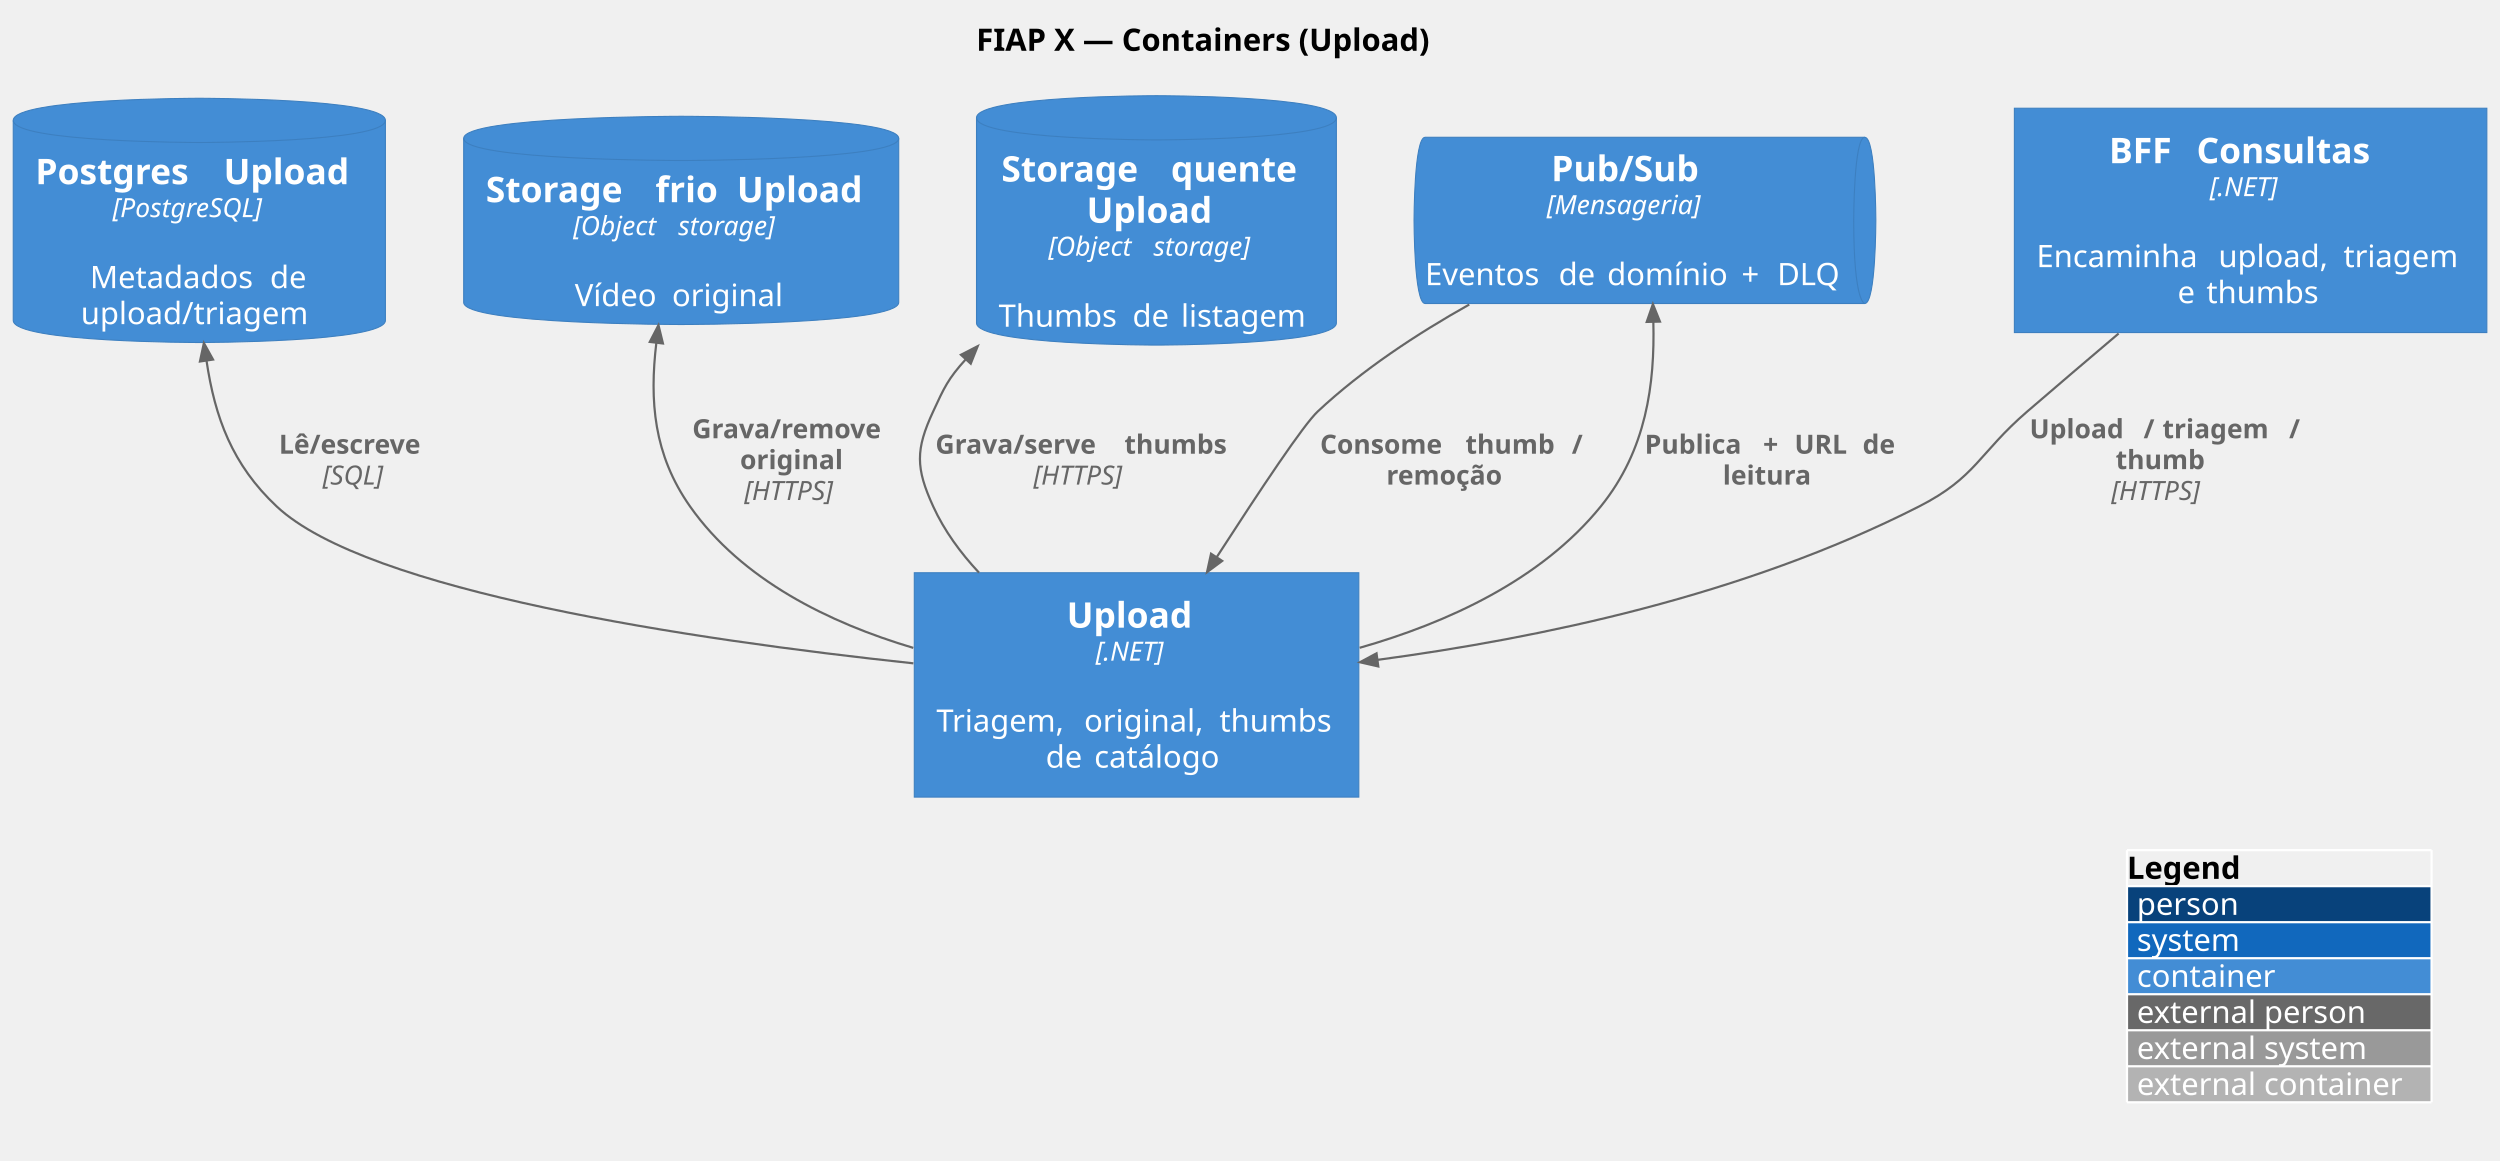
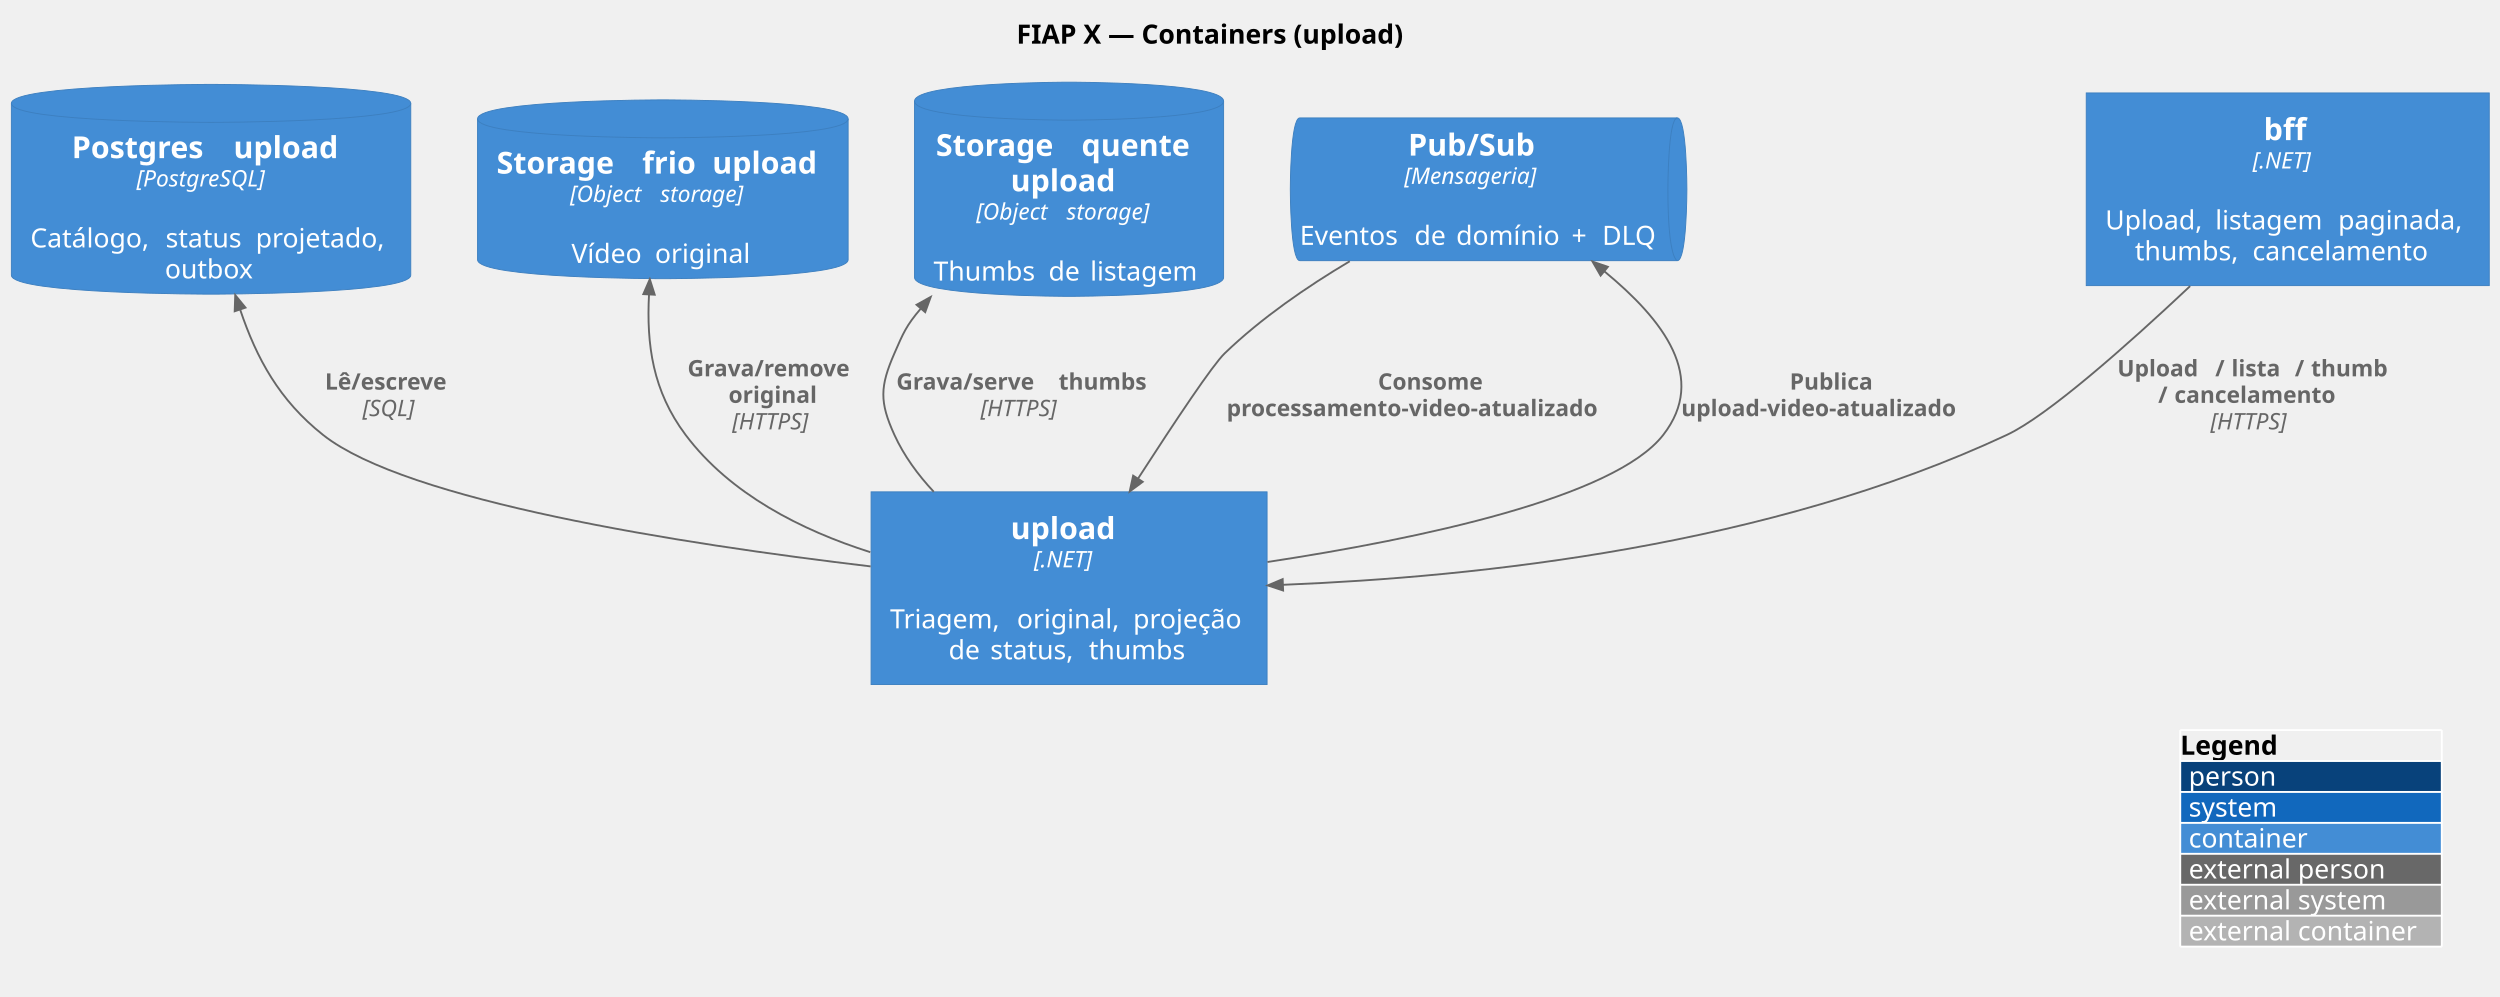
- <svg xmlns="http://www.w3.org/2000/svg" contentStyleType="text/css" height="525px" preserveAspectRatio="none" style="width:1131px;height:525px;background:#FFFFFF;" version="1.1" viewBox="0 0 1131 525" width="1131px" zoomAndPan="magnify">
+ <svg xmlns="http://www.w3.org/2000/svg" contentStyleType="text/css" height="525px" preserveAspectRatio="none" style="width:1317px;height:525px;background:#FFFFFF;" version="1.1" viewBox="0 0 1317 525" width="1317px" zoomAndPan="magnify">
  <defs />
  <g>
-     <text fill="#000000" font-family="sans-serif" font-size="14" font-weight="bold" lengthAdjust="spacing" textLength="233.727" x="441.656" y="22.995">FIAP X — Containers (Upload)</text>
+     <text fill="#000000" font-family="sans-serif" font-size="14" font-weight="bold" lengthAdjust="spacing" textLength="232.326" x="535.504" y="22.995">FIAP X — Containers (upload)</text>
    <g id="elem_bff">
-       <rect fill="#438DD5" height="101.484" style="stroke:#3C7FC0;stroke-width:0.5;" width="213.731" x="911.31" y="48.967" />
-       <text fill="#FFFFFF" font-family="sans-serif" font-size="16" font-weight="bold" lengthAdjust="spacing" textLength="34.055" x="954.117" y="73.818">BFF</text>
-       <text fill="#FFFFFF" font-family="sans-serif" font-size="16" font-weight="bold" lengthAdjust="spacing" textLength="5.57" x="988.171" y="73.818"> </text>
-       <text fill="#FFFFFF" font-family="sans-serif" font-size="16" font-weight="bold" lengthAdjust="spacing" textLength="88.492" x="993.742" y="73.818">Consultas</text>
-       <text fill="#FFFFFF" font-family="sans-serif" font-size="12" font-style="italic" lengthAdjust="spacing" textLength="37.066" x="999.642" y="88.731">[.NET]</text>
-       <text fill="#FFFFFF" font-family="sans-serif" font-size="14" lengthAdjust="spacing" textLength="4.45" x="1015.95" y="104.556"> </text>
-       <text fill="#FFFFFF" font-family="sans-serif" font-size="14" lengthAdjust="spacing" textLength="77.848" x="921.31" y="120.853">Encaminha</text>
-       <text fill="#FFFFFF" font-family="sans-serif" font-size="14" lengthAdjust="spacing" textLength="4.45" x="999.158" y="120.853"> </text>
-       <text fill="#FFFFFF" font-family="sans-serif" font-size="14" lengthAdjust="spacing" textLength="52.131" x="1003.608" y="120.853">upload,</text>
-       <text fill="#FFFFFF" font-family="sans-serif" font-size="14" lengthAdjust="spacing" textLength="4.45" x="1055.739" y="120.853"> </text>
-       <text fill="#FFFFFF" font-family="sans-serif" font-size="14" lengthAdjust="spacing" textLength="54.852" x="1060.189" y="120.853">triagem</text>
-       <text fill="#FFFFFF" font-family="sans-serif" font-size="14" lengthAdjust="spacing" textLength="8.613" x="985.117" y="137.149">e</text>
-       <text fill="#FFFFFF" font-family="sans-serif" font-size="14" lengthAdjust="spacing" textLength="4.45" x="993.73" y="137.149"> </text>
-       <text fill="#FFFFFF" font-family="sans-serif" font-size="14" lengthAdjust="spacing" textLength="53.054" x="998.18" y="137.149">thumbs</text>
+       <rect fill="#438DD5" height="101.484" style="stroke:#3C7FC0;stroke-width:0.5;" width="212.295" x="1099.04" y="48.967" />
+       <text fill="#FFFFFF" font-family="sans-serif" font-size="16" font-weight="bold" lengthAdjust="spacing" textLength="25.375" x="1192.5" y="73.818">bff</text>
+       <text fill="#FFFFFF" font-family="sans-serif" font-size="12" font-style="italic" lengthAdjust="spacing" textLength="37.066" x="1186.654" y="88.731">[.NET]</text>
+       <text fill="#FFFFFF" font-family="sans-serif" font-size="14" lengthAdjust="spacing" textLength="4.45" x="1202.962" y="104.556"> </text>
+       <text fill="#FFFFFF" font-family="sans-serif" font-size="14" lengthAdjust="spacing" textLength="53.505" x="1109.04" y="120.853">Upload,</text>
+       <text fill="#FFFFFF" font-family="sans-serif" font-size="14" lengthAdjust="spacing" textLength="4.45" x="1162.545" y="120.853"> </text>
+       <text fill="#FFFFFF" font-family="sans-serif" font-size="14" lengthAdjust="spacing" textLength="60.279" x="1166.995" y="120.853">listagem</text>
+       <text fill="#FFFFFF" font-family="sans-serif" font-size="14" lengthAdjust="spacing" textLength="4.45" x="1227.274" y="120.853"> </text>
+       <text fill="#FFFFFF" font-family="sans-serif" font-size="14" lengthAdjust="spacing" textLength="69.61" x="1231.725" y="120.853">paginada,</text>
+       <text fill="#FFFFFF" font-family="sans-serif" font-size="14" lengthAdjust="spacing" textLength="57.504" x="1124.657" y="137.149">thumbs,</text>
+       <text fill="#FFFFFF" font-family="sans-serif" font-size="14" lengthAdjust="spacing" textLength="4.45" x="1182.161" y="137.149"> </text>
+       <text fill="#FFFFFF" font-family="sans-serif" font-size="14" lengthAdjust="spacing" textLength="99.107" x="1186.611" y="137.149">cancelamento</text>
    </g>
    <g id="elem_upload">
-       <rect fill="#438DD5" height="101.484" style="stroke:#3C7FC0;stroke-width:0.5;" width="201.098" x="413.63" y="259.117" />
-       <text fill="#FFFFFF" font-family="sans-serif" font-size="16" font-weight="bold" lengthAdjust="spacing" textLength="63.172" x="482.593" y="283.968">Upload</text>
-       <text fill="#FFFFFF" font-family="sans-serif" font-size="12" font-style="italic" lengthAdjust="spacing" textLength="37.066" x="495.646" y="298.88">[.NET]</text>
-       <text fill="#FFFFFF" font-family="sans-serif" font-size="14" lengthAdjust="spacing" textLength="4.45" x="511.954" y="314.706"> </text>
-       <text fill="#FFFFFF" font-family="sans-serif" font-size="14" lengthAdjust="spacing" textLength="62.364" x="423.63" y="331.003">Triagem,</text>
-       <text fill="#FFFFFF" font-family="sans-serif" font-size="14" lengthAdjust="spacing" textLength="4.45" x="485.994" y="331.003"> </text>
-       <text fill="#FFFFFF" font-family="sans-serif" font-size="14" lengthAdjust="spacing" textLength="56.779" x="490.445" y="331.003">original,</text>
-       <text fill="#FFFFFF" font-family="sans-serif" font-size="14" lengthAdjust="spacing" textLength="4.45" x="547.224" y="331.003"> </text>
-       <text fill="#FFFFFF" font-family="sans-serif" font-size="14" lengthAdjust="spacing" textLength="53.054" x="551.674" y="331.003">thumbs</text>
-       <text fill="#FFFFFF" font-family="sans-serif" font-size="14" lengthAdjust="spacing" textLength="17.5" x="473.078" y="347.3">de</text>
-       <text fill="#FFFFFF" font-family="sans-serif" font-size="14" lengthAdjust="spacing" textLength="4.45" x="490.578" y="347.3"> </text>
-       <text fill="#FFFFFF" font-family="sans-serif" font-size="14" lengthAdjust="spacing" textLength="60.252" x="495.028" y="347.3">catálogo</text>
+       <rect fill="#438DD5" height="101.484" style="stroke:#3C7FC0;stroke-width:0.5;" width="208.597" x="458.89" y="259.117" />
+       <text fill="#FFFFFF" font-family="sans-serif" font-size="16" font-weight="bold" lengthAdjust="spacing" textLength="61.57" x="532.403" y="283.968">upload</text>
+       <text fill="#FFFFFF" font-family="sans-serif" font-size="12" font-style="italic" lengthAdjust="spacing" textLength="37.066" x="544.655" y="298.88">[.NET]</text>
+       <text fill="#FFFFFF" font-family="sans-serif" font-size="14" lengthAdjust="spacing" textLength="4.45" x="560.963" y="314.706"> </text>
+       <text fill="#FFFFFF" font-family="sans-serif" font-size="14" lengthAdjust="spacing" textLength="62.364" x="468.89" y="331.003">Triagem,</text>
+       <text fill="#FFFFFF" font-family="sans-serif" font-size="14" lengthAdjust="spacing" textLength="4.45" x="531.254" y="331.003"> </text>
+       <text fill="#FFFFFF" font-family="sans-serif" font-size="14" lengthAdjust="spacing" textLength="56.779" x="535.705" y="331.003">original,</text>
+       <text fill="#FFFFFF" font-family="sans-serif" font-size="14" lengthAdjust="spacing" textLength="4.45" x="592.484" y="331.003"> </text>
+       <text fill="#FFFFFF" font-family="sans-serif" font-size="14" lengthAdjust="spacing" textLength="60.553" x="596.934" y="331.003">projeção</text>
+       <text fill="#FFFFFF" font-family="sans-serif" font-size="14" lengthAdjust="spacing" textLength="17.5" x="499.727" y="347.3">de</text>
+       <text fill="#FFFFFF" font-family="sans-serif" font-size="14" lengthAdjust="spacing" textLength="4.45" x="517.227" y="347.3"> </text>
+       <text fill="#FFFFFF" font-family="sans-serif" font-size="14" lengthAdjust="spacing" textLength="47.469" x="521.677" y="347.3">status,</text>
+       <text fill="#FFFFFF" font-family="sans-serif" font-size="14" lengthAdjust="spacing" textLength="4.45" x="569.146" y="347.3"> </text>
+       <text fill="#FFFFFF" font-family="sans-serif" font-size="14" lengthAdjust="spacing" textLength="53.054" x="573.596" y="347.3">thumbs</text>
    </g>
    <g id="elem_pgUpload">
-       <path d="M6,54.467 C6,44.467 90.176,44.467 90.176,44.467 C90.176,44.467 174.352,44.467 174.352,54.467 L174.352,144.951 C174.352,154.951 90.176,154.951 90.176,154.951 C90.176,154.951 6,154.951 6,144.951 L6,54.467 " fill="#438DD5" style="stroke:#3C7FC0;stroke-width:0.5;" />
-       <path d="M6,54.467 C6,64.467 90.176,64.467 90.176,64.467 C90.176,64.467 174.352,64.467 174.352,54.467 " fill="none" style="stroke:#3C7FC0;stroke-width:0.5;" />
-       <text fill="#FFFFFF" font-family="sans-serif" font-size="16" font-weight="bold" lengthAdjust="spacing" textLength="79.609" x="16" y="83.318">Postgres</text>
-       <text fill="#FFFFFF" font-family="sans-serif" font-size="16" font-weight="bold" lengthAdjust="spacing" textLength="5.57" x="95.609" y="83.318"> </text>
-       <text fill="#FFFFFF" font-family="sans-serif" font-size="16" font-weight="bold" lengthAdjust="spacing" textLength="63.172" x="101.18" y="83.318">Upload</text>
-       <text fill="#FFFFFF" font-family="sans-serif" font-size="12" font-style="italic" lengthAdjust="spacing" textLength="78.58" x="50.886" y="98.231">[PostgreSQL]</text>
-       <text fill="#FFFFFF" font-family="sans-serif" font-size="14" lengthAdjust="spacing" textLength="4.45" x="87.951" y="114.056"> </text>
-       <text fill="#FFFFFF" font-family="sans-serif" font-size="14" lengthAdjust="spacing" textLength="76.973" x="40.714" y="130.353">Metadados</text>
-       <text fill="#FFFFFF" font-family="sans-serif" font-size="14" lengthAdjust="spacing" textLength="4.45" x="117.687" y="130.353"> </text>
-       <text fill="#FFFFFF" font-family="sans-serif" font-size="14" lengthAdjust="spacing" textLength="17.5" x="122.137" y="130.353">de</text>
-       <text fill="#FFFFFF" font-family="sans-serif" font-size="14" lengthAdjust="spacing" textLength="107.249" x="36.551" y="146.649">upload/triagem</text>
+       <path d="M6,54.467 C6,44.467 111.19,44.467 111.19,44.467 C111.19,44.467 216.381,44.467 216.381,54.467 L216.381,144.951 C216.381,154.951 111.19,154.951 111.19,154.951 C111.19,154.951 6,154.951 6,144.951 L6,54.467 " fill="#438DD5" style="stroke:#3C7FC0;stroke-width:0.5;" />
+       <path d="M6,54.467 C6,64.467 111.19,64.467 111.19,64.467 C111.19,64.467 216.381,64.467 216.381,54.467 " fill="none" style="stroke:#3C7FC0;stroke-width:0.5;" />
+       <text fill="#FFFFFF" font-family="sans-serif" font-size="16" font-weight="bold" lengthAdjust="spacing" textLength="79.609" x="37.815" y="83.318">Postgres</text>
+       <text fill="#FFFFFF" font-family="sans-serif" font-size="16" font-weight="bold" lengthAdjust="spacing" textLength="5.57" x="117.425" y="83.318"> </text>
+       <text fill="#FFFFFF" font-family="sans-serif" font-size="16" font-weight="bold" lengthAdjust="spacing" textLength="61.57" x="122.995" y="83.318">upload</text>
+       <text fill="#FFFFFF" font-family="sans-serif" font-size="12" font-style="italic" lengthAdjust="spacing" textLength="78.58" x="71.9" y="98.231">[PostgreSQL]</text>
+       <text fill="#FFFFFF" font-family="sans-serif" font-size="14" lengthAdjust="spacing" textLength="4.45" x="108.965" y="114.056"> </text>
+       <text fill="#FFFFFF" font-family="sans-serif" font-size="14" lengthAdjust="spacing" textLength="66.78" x="16" y="130.353">Catálogo,</text>
+       <text fill="#FFFFFF" font-family="sans-serif" font-size="14" lengthAdjust="spacing" textLength="4.45" x="82.78" y="130.353"> </text>
+       <text fill="#FFFFFF" font-family="sans-serif" font-size="14" lengthAdjust="spacing" textLength="43.019" x="87.231" y="130.353">status</text>
+       <text fill="#FFFFFF" font-family="sans-serif" font-size="14" lengthAdjust="spacing" textLength="4.45" x="130.249" y="130.353"> </text>
+       <text fill="#FFFFFF" font-family="sans-serif" font-size="14" lengthAdjust="spacing" textLength="71.682" x="134.699" y="130.353">projetado,</text>
+       <text fill="#FFFFFF" font-family="sans-serif" font-size="14" lengthAdjust="spacing" textLength="48.665" x="86.858" y="146.649">outbox</text>
    </g>
    <g id="elem_frioUp">
-       <path d="M209.78,62.617 C209.78,52.617 308.178,52.617 308.178,52.617 C308.178,52.617 406.577,52.617 406.577,62.617 L406.577,136.804 C406.577,146.804 308.178,146.804 308.178,146.804 C308.178,146.804 209.78,146.804 209.78,136.804 L209.78,62.617 " fill="#438DD5" style="stroke:#3C7FC0;stroke-width:0.5;" />
-       <path d="M209.78,62.617 C209.78,72.617 308.178,72.617 308.178,72.617 C308.178,72.617 406.577,72.617 406.577,62.617 " fill="none" style="stroke:#3C7FC0;stroke-width:0.5;" />
-       <text fill="#FFFFFF" font-family="sans-serif" font-size="16" font-weight="bold" lengthAdjust="spacing" textLength="71.156" x="219.78" y="91.468">Storage</text>
-       <text fill="#FFFFFF" font-family="sans-serif" font-size="16" font-weight="bold" lengthAdjust="spacing" textLength="5.57" x="290.936" y="91.468"> </text>
-       <text fill="#FFFFFF" font-family="sans-serif" font-size="16" font-weight="bold" lengthAdjust="spacing" textLength="31.328" x="296.507" y="91.468">frio</text>
-       <text fill="#FFFFFF" font-family="sans-serif" font-size="16" font-weight="bold" lengthAdjust="spacing" textLength="5.57" x="327.835" y="91.468"> </text>
-       <text fill="#FFFFFF" font-family="sans-serif" font-size="16" font-weight="bold" lengthAdjust="spacing" textLength="63.172" x="333.405" y="91.468">Upload</text>
-       <text fill="#FFFFFF" font-family="sans-serif" font-size="12" font-style="italic" lengthAdjust="spacing" textLength="43.764" x="259.256" y="106.38">[Object</text>
-       <text fill="#FFFFFF" font-family="sans-serif" font-size="12" font-style="italic" lengthAdjust="spacing" textLength="3.814" x="303.019" y="106.38"> </text>
-       <text fill="#FFFFFF" font-family="sans-serif" font-size="12" font-style="italic" lengthAdjust="spacing" textLength="50.268" x="306.834" y="106.38">storage]</text>
-       <text fill="#FFFFFF" font-family="sans-serif" font-size="14" lengthAdjust="spacing" textLength="4.45" x="305.953" y="122.206"> </text>
-       <text fill="#FFFFFF" font-family="sans-serif" font-size="14" lengthAdjust="spacing" textLength="39.532" x="260.023" y="138.503">Vídeo</text>
-       <text fill="#FFFFFF" font-family="sans-serif" font-size="14" lengthAdjust="spacing" textLength="4.45" x="299.555" y="138.503"> </text>
-       <text fill="#FFFFFF" font-family="sans-serif" font-size="14" lengthAdjust="spacing" textLength="52.329" x="304.005" y="138.503">original</text>
+       <path d="M251.59,62.617 C251.59,52.617 349.188,52.617 349.188,52.617 C349.188,52.617 446.785,52.617 446.785,62.617 L446.785,136.804 C446.785,146.804 349.188,146.804 349.188,146.804 C349.188,146.804 251.59,146.804 251.59,136.804 L251.59,62.617 " fill="#438DD5" style="stroke:#3C7FC0;stroke-width:0.5;" />
+       <path d="M251.59,62.617 C251.59,72.617 349.188,72.617 349.188,72.617 C349.188,72.617 446.785,72.617 446.785,62.617 " fill="none" style="stroke:#3C7FC0;stroke-width:0.5;" />
+       <text fill="#FFFFFF" font-family="sans-serif" font-size="16" font-weight="bold" lengthAdjust="spacing" textLength="71.156" x="261.59" y="91.468">Storage</text>
+       <text fill="#FFFFFF" font-family="sans-serif" font-size="16" font-weight="bold" lengthAdjust="spacing" textLength="5.57" x="332.746" y="91.468"> </text>
+       <text fill="#FFFFFF" font-family="sans-serif" font-size="16" font-weight="bold" lengthAdjust="spacing" textLength="31.328" x="338.317" y="91.468">frio</text>
+       <text fill="#FFFFFF" font-family="sans-serif" font-size="16" font-weight="bold" lengthAdjust="spacing" textLength="5.57" x="369.645" y="91.468"> </text>
+       <text fill="#FFFFFF" font-family="sans-serif" font-size="16" font-weight="bold" lengthAdjust="spacing" textLength="61.57" x="375.215" y="91.468">upload</text>
+       <text fill="#FFFFFF" font-family="sans-serif" font-size="12" font-style="italic" lengthAdjust="spacing" textLength="43.764" x="300.265" y="106.38">[Object</text>
+       <text fill="#FFFFFF" font-family="sans-serif" font-size="12" font-style="italic" lengthAdjust="spacing" textLength="3.814" x="344.029" y="106.38"> </text>
+       <text fill="#FFFFFF" font-family="sans-serif" font-size="12" font-style="italic" lengthAdjust="spacing" textLength="50.268" x="347.843" y="106.38">storage]</text>
+       <text fill="#FFFFFF" font-family="sans-serif" font-size="14" lengthAdjust="spacing" textLength="4.45" x="346.963" y="122.206"> </text>
+       <text fill="#FFFFFF" font-family="sans-serif" font-size="14" lengthAdjust="spacing" textLength="39.532" x="301.032" y="138.503">Vídeo</text>
+       <text fill="#FFFFFF" font-family="sans-serif" font-size="14" lengthAdjust="spacing" textLength="4.45" x="340.564" y="138.503"> </text>
+       <text fill="#FFFFFF" font-family="sans-serif" font-size="14" lengthAdjust="spacing" textLength="52.329" x="345.014" y="138.503">original</text>
    </g>
    <g id="elem_quente">
-       <path d="M441.78,53.297 C441.78,43.297 523.178,43.297 523.178,43.297 C523.178,43.297 604.576,43.297 604.576,53.297 L604.576,146.109 C604.576,156.109 523.178,156.109 523.178,156.109 C523.178,156.109 441.78,156.109 441.78,146.109 L441.78,53.297 " fill="#438DD5" style="stroke:#3C7FC0;stroke-width:0.5;" />
-       <path d="M441.78,53.297 C441.78,63.297 523.178,63.297 523.178,63.297 C523.178,63.297 604.576,63.297 604.576,53.297 " fill="none" style="stroke:#3C7FC0;stroke-width:0.5;" />
-       <text fill="#FFFFFF" font-family="sans-serif" font-size="16" font-weight="bold" lengthAdjust="spacing" textLength="71.156" x="453.022" y="82.148">Storage</text>
-       <text fill="#FFFFFF" font-family="sans-serif" font-size="16" font-weight="bold" lengthAdjust="spacing" textLength="5.57" x="524.178" y="82.148"> </text>
-       <text fill="#FFFFFF" font-family="sans-serif" font-size="16" font-weight="bold" lengthAdjust="spacing" textLength="63.586" x="529.748" y="82.148">quente</text>
-       <text fill="#FFFFFF" font-family="sans-serif" font-size="16" font-weight="bold" lengthAdjust="spacing" textLength="63.172" x="491.592" y="100.773">Upload</text>
-       <text fill="#FFFFFF" font-family="sans-serif" font-size="12" font-style="italic" lengthAdjust="spacing" textLength="43.764" x="474.255" y="115.686">[Object</text>
-       <text fill="#FFFFFF" font-family="sans-serif" font-size="12" font-style="italic" lengthAdjust="spacing" textLength="3.814" x="518.019" y="115.686"> </text>
-       <text fill="#FFFFFF" font-family="sans-serif" font-size="12" font-style="italic" lengthAdjust="spacing" textLength="50.268" x="521.833" y="115.686">storage]</text>
-       <text fill="#FFFFFF" font-family="sans-serif" font-size="14" lengthAdjust="spacing" textLength="4.45" x="520.953" y="131.511"> </text>
-       <text fill="#FFFFFF" font-family="sans-serif" font-size="14" lengthAdjust="spacing" textLength="56.116" x="451.78" y="147.808">Thumbs</text>
-       <text fill="#FFFFFF" font-family="sans-serif" font-size="14" lengthAdjust="spacing" textLength="4.45" x="507.896" y="147.808"> </text>
-       <text fill="#FFFFFF" font-family="sans-serif" font-size="14" lengthAdjust="spacing" textLength="17.5" x="512.346" y="147.808">de</text>
-       <text fill="#FFFFFF" font-family="sans-serif" font-size="14" lengthAdjust="spacing" textLength="4.45" x="529.846" y="147.808"> </text>
-       <text fill="#FFFFFF" font-family="sans-serif" font-size="14" lengthAdjust="spacing" textLength="60.279" x="534.297" y="147.808">listagem</text>
+       <path d="M481.79,53.297 C481.79,43.297 563.188,43.297 563.188,43.297 C563.188,43.297 644.586,43.297 644.586,53.297 L644.586,146.109 C644.586,156.109 563.188,156.109 563.188,156.109 C563.188,156.109 481.79,156.109 481.79,146.109 L481.79,53.297 " fill="#438DD5" style="stroke:#3C7FC0;stroke-width:0.5;" />
+       <path d="M481.79,53.297 C481.79,63.297 563.188,63.297 563.188,63.297 C563.188,63.297 644.586,63.297 644.586,53.297 " fill="none" style="stroke:#3C7FC0;stroke-width:0.5;" />
+       <text fill="#FFFFFF" font-family="sans-serif" font-size="16" font-weight="bold" lengthAdjust="spacing" textLength="71.156" x="493.032" y="82.148">Storage</text>
+       <text fill="#FFFFFF" font-family="sans-serif" font-size="16" font-weight="bold" lengthAdjust="spacing" textLength="5.57" x="564.188" y="82.148"> </text>
+       <text fill="#FFFFFF" font-family="sans-serif" font-size="16" font-weight="bold" lengthAdjust="spacing" textLength="63.586" x="569.758" y="82.148">quente</text>
+       <text fill="#FFFFFF" font-family="sans-serif" font-size="16" font-weight="bold" lengthAdjust="spacing" textLength="61.57" x="532.403" y="100.773">upload</text>
+       <text fill="#FFFFFF" font-family="sans-serif" font-size="12" font-style="italic" lengthAdjust="spacing" textLength="43.764" x="514.265" y="115.686">[Object</text>
+       <text fill="#FFFFFF" font-family="sans-serif" font-size="12" font-style="italic" lengthAdjust="spacing" textLength="3.814" x="558.029" y="115.686"> </text>
+       <text fill="#FFFFFF" font-family="sans-serif" font-size="12" font-style="italic" lengthAdjust="spacing" textLength="50.268" x="561.843" y="115.686">storage]</text>
+       <text fill="#FFFFFF" font-family="sans-serif" font-size="14" lengthAdjust="spacing" textLength="4.45" x="560.963" y="131.511"> </text>
+       <text fill="#FFFFFF" font-family="sans-serif" font-size="14" lengthAdjust="spacing" textLength="56.116" x="491.79" y="147.808">Thumbs</text>
+       <text fill="#FFFFFF" font-family="sans-serif" font-size="14" lengthAdjust="spacing" textLength="4.45" x="547.906" y="147.808"> </text>
+       <text fill="#FFFFFF" font-family="sans-serif" font-size="14" lengthAdjust="spacing" textLength="17.5" x="552.356" y="147.808">de</text>
+       <text fill="#FFFFFF" font-family="sans-serif" font-size="14" lengthAdjust="spacing" textLength="4.45" x="569.856" y="147.808"> </text>
+       <text fill="#FFFFFF" font-family="sans-serif" font-size="14" lengthAdjust="spacing" textLength="60.279" x="574.307" y="147.808">listagem</text>
    </g>
    <g id="elem_pubsub">
-       <path d="M644.72,62.117 L843.624,62.117 C848.624,62.117 848.624,99.711 848.624,99.711 C848.624,99.711 848.624,137.304 843.624,137.304 L644.72,137.304 C639.72,137.304 639.72,99.711 639.72,99.711 C639.72,99.711 639.72,62.117 644.72,62.117 " fill="#438DD5" style="stroke:#3C7FC0;stroke-width:0.5;" />
-       <path d="M843.624,62.117 C838.624,62.117 838.624,99.711 838.624,99.711 C838.624,137.304 843.624,137.304 843.624,137.304 " fill="none" style="stroke:#3C7FC0;stroke-width:0.5;" />
-       <text fill="#FFFFFF" font-family="sans-serif" font-size="16" font-weight="bold" lengthAdjust="spacing" textLength="74.781" x="701.782" y="81.968">Pub/Sub</text>
-       <text fill="#FFFFFF" font-family="sans-serif" font-size="12" font-style="italic" lengthAdjust="spacing" textLength="78.932" x="699.706" y="96.88">[Mensageria]</text>
-       <text fill="#FFFFFF" font-family="sans-serif" font-size="14" lengthAdjust="spacing" textLength="4.45" x="736.947" y="112.706"> </text>
-       <text fill="#FFFFFF" font-family="sans-serif" font-size="14" lengthAdjust="spacing" textLength="55.966" x="644.72" y="129.003">Eventos</text>
-       <text fill="#FFFFFF" font-family="sans-serif" font-size="14" lengthAdjust="spacing" textLength="4.45" x="700.686" y="129.003"> </text>
-       <text fill="#FFFFFF" font-family="sans-serif" font-size="14" lengthAdjust="spacing" textLength="17.5" x="705.136" y="129.003">de</text>
-       <text fill="#FFFFFF" font-family="sans-serif" font-size="14" lengthAdjust="spacing" textLength="4.45" x="722.636" y="129.003"> </text>
-       <text fill="#FFFFFF" font-family="sans-serif" font-size="14" lengthAdjust="spacing" textLength="56.308" x="727.086" y="129.003">domínio</text>
-       <text fill="#FFFFFF" font-family="sans-serif" font-size="14" lengthAdjust="spacing" textLength="4.45" x="783.394" y="129.003"> </text>
-       <text fill="#FFFFFF" font-family="sans-serif" font-size="14" lengthAdjust="spacing" textLength="11.73" x="787.844" y="129.003">+</text>
-       <text fill="#FFFFFF" font-family="sans-serif" font-size="14" lengthAdjust="spacing" textLength="4.45" x="799.574" y="129.003"> </text>
-       <text fill="#FFFFFF" font-family="sans-serif" font-size="14" lengthAdjust="spacing" textLength="29.6" x="804.025" y="129.003">DLQ</text>
+       <path d="M684.74,62.117 L883.644,62.117 C888.644,62.117 888.644,99.711 888.644,99.711 C888.644,99.711 888.644,137.304 883.644,137.304 L684.74,137.304 C679.74,137.304 679.74,99.711 679.74,99.711 C679.74,99.711 679.74,62.117 684.74,62.117 " fill="#438DD5" style="stroke:#3C7FC0;stroke-width:0.5;" />
+       <path d="M883.644,62.117 C878.644,62.117 878.644,99.711 878.644,99.711 C878.644,137.304 883.644,137.304 883.644,137.304 " fill="none" style="stroke:#3C7FC0;stroke-width:0.5;" />
+       <text fill="#FFFFFF" font-family="sans-serif" font-size="16" font-weight="bold" lengthAdjust="spacing" textLength="74.781" x="741.802" y="81.968">Pub/Sub</text>
+       <text fill="#FFFFFF" font-family="sans-serif" font-size="12" font-style="italic" lengthAdjust="spacing" textLength="78.932" x="739.726" y="96.88">[Mensageria]</text>
+       <text fill="#FFFFFF" font-family="sans-serif" font-size="14" lengthAdjust="spacing" textLength="4.45" x="776.967" y="112.706"> </text>
+       <text fill="#FFFFFF" font-family="sans-serif" font-size="14" lengthAdjust="spacing" textLength="55.966" x="684.74" y="129.003">Eventos</text>
+       <text fill="#FFFFFF" font-family="sans-serif" font-size="14" lengthAdjust="spacing" textLength="4.45" x="740.706" y="129.003"> </text>
+       <text fill="#FFFFFF" font-family="sans-serif" font-size="14" lengthAdjust="spacing" textLength="17.5" x="745.156" y="129.003">de</text>
+       <text fill="#FFFFFF" font-family="sans-serif" font-size="14" lengthAdjust="spacing" textLength="4.45" x="762.656" y="129.003"> </text>
+       <text fill="#FFFFFF" font-family="sans-serif" font-size="14" lengthAdjust="spacing" textLength="56.308" x="767.106" y="129.003">domínio</text>
+       <text fill="#FFFFFF" font-family="sans-serif" font-size="14" lengthAdjust="spacing" textLength="4.45" x="823.414" y="129.003"> </text>
+       <text fill="#FFFFFF" font-family="sans-serif" font-size="14" lengthAdjust="spacing" textLength="11.73" x="827.864" y="129.003">+</text>
+       <text fill="#FFFFFF" font-family="sans-serif" font-size="14" lengthAdjust="spacing" textLength="4.45" x="839.595" y="129.003"> </text>
+       <text fill="#FFFFFF" font-family="sans-serif" font-size="14" lengthAdjust="spacing" textLength="29.6" x="844.045" y="129.003">DLQ</text>
    </g>
    <g id="link_bff_upload">
-       <path d="M958.47,150.877 C944.86,162.407 930.49,174.647 917.18,186.117 C895.22,205.027 894,215.967 868.18,229.117 C788.6,269.627 696.539,288.661 623.139,298.531 " fill="none" id="bff-to-upload" style="stroke:#666666;stroke-width:1;" />
-       <polygon fill="#666666" points="615.21,299.597,623.538,301.504,622.739,295.558,615.21,299.597" style="stroke:#666666;stroke-width:1;" />
-       <text fill="#666666" font-family="sans-serif" font-size="12" font-weight="bold" lengthAdjust="spacing" textLength="47.379" x="918.18" y="198.256">Upload</text>
-       <text fill="#666666" font-family="sans-serif" font-size="12" font-weight="bold" lengthAdjust="spacing" textLength="4.178" x="965.559" y="198.256"> </text>
-       <text fill="#666666" font-family="sans-serif" font-size="12" font-weight="bold" lengthAdjust="spacing" textLength="4.383" x="969.737" y="198.256">/</text>
-       <text fill="#666666" font-family="sans-serif" font-size="12" font-weight="bold" lengthAdjust="spacing" textLength="4.178" x="974.12" y="198.256"> </text>
-       <text fill="#666666" font-family="sans-serif" font-size="12" font-weight="bold" lengthAdjust="spacing" textLength="53.098" x="978.297" y="198.256">triagem</text>
-       <text fill="#666666" font-family="sans-serif" font-size="12" font-weight="bold" lengthAdjust="spacing" textLength="4.178" x="1031.395" y="198.256"> </text>
-       <text fill="#666666" font-family="sans-serif" font-size="12" font-weight="bold" lengthAdjust="spacing" textLength="4.383" x="1035.573" y="198.256">/</text>
-       <text fill="#666666" font-family="sans-serif" font-size="12" font-weight="bold" lengthAdjust="spacing" textLength="43.916" x="957.11" y="212.224">thumb</text>
-       <text fill="#666666" font-family="sans-serif" font-size="12" font-style="italic" lengthAdjust="spacing" textLength="47.9" x="955.117" y="226.193">[HTTPS]</text>
+       <path d="M1153.76,150.717 C1120.1,182.367 1078.53,219.137 1057.19,229.117 C931.86,287.707 779.294,303.937 675.824,308.077 " fill="none" id="bff-to-upload" style="stroke:#666666;stroke-width:1;" />
+       <polygon fill="#666666" points="667.83,308.397,675.943,311.075,675.704,305.079,667.83,308.397" style="stroke:#666666;stroke-width:1;" />
+       <text fill="#666666" font-family="sans-serif" font-size="12" font-weight="bold" lengthAdjust="spacing" textLength="47.379" x="1115.41" y="198.256">Upload</text>
+       <text fill="#666666" font-family="sans-serif" font-size="12" font-weight="bold" lengthAdjust="spacing" textLength="4.178" x="1162.789" y="198.256"> </text>
+       <text fill="#666666" font-family="sans-serif" font-size="12" font-weight="bold" lengthAdjust="spacing" textLength="4.383" x="1166.967" y="198.256">/</text>
+       <text fill="#666666" font-family="sans-serif" font-size="12" font-weight="bold" lengthAdjust="spacing" textLength="4.178" x="1171.35" y="198.256"> </text>
+       <text fill="#666666" font-family="sans-serif" font-size="12" font-weight="bold" lengthAdjust="spacing" textLength="29.203" x="1175.527" y="198.256">lista</text>
+       <text fill="#666666" font-family="sans-serif" font-size="12" font-weight="bold" lengthAdjust="spacing" textLength="4.178" x="1204.73" y="198.256"> </text>
+       <text fill="#666666" font-family="sans-serif" font-size="12" font-weight="bold" lengthAdjust="spacing" textLength="4.383" x="1208.908" y="198.256">/</text>
+       <text fill="#666666" font-family="sans-serif" font-size="12" font-weight="bold" lengthAdjust="spacing" textLength="4.178" x="1213.291" y="198.256"> </text>
+       <text fill="#666666" font-family="sans-serif" font-size="12" font-weight="bold" lengthAdjust="spacing" textLength="43.916" x="1217.469" y="198.256">thumb</text>
+       <text fill="#666666" font-family="sans-serif" font-size="12" font-weight="bold" lengthAdjust="spacing" textLength="4.383" x="1136.926" y="212.224">/</text>
+       <text fill="#666666" font-family="sans-serif" font-size="12" font-weight="bold" lengthAdjust="spacing" textLength="4.178" x="1141.308" y="212.224"> </text>
+       <text fill="#666666" font-family="sans-serif" font-size="12" font-weight="bold" lengthAdjust="spacing" textLength="94.383" x="1145.486" y="212.224">cancelamento</text>
+       <text fill="#666666" font-family="sans-serif" font-size="12" font-style="italic" lengthAdjust="spacing" textLength="47.9" x="1164.447" y="226.193">[HTTPS]</text>
    </g>
    <g id="link_upload_pgUpload">
-       <path d="M413.22,300.097 C312.2,289.307 166.09,267.497 125.18,229.117 C105.04,210.227 97.245,188.9 93.415,163.1 " fill="none" id="upload-to-pgUpload" style="stroke:#666666;stroke-width:1;" />
-       <polygon fill="#666666" points="92.24,155.187,90.447,163.541,96.382,162.66,92.24,155.187" style="stroke:#666666;stroke-width:1;" />
-       <text fill="#666666" font-family="sans-serif" font-size="12" font-weight="bold" lengthAdjust="spacing" textLength="72.58" x="126.18" y="205.256">Lê/escreve</text>
-       <text fill="#666666" font-family="sans-serif" font-size="12" font-style="italic" lengthAdjust="spacing" textLength="33.111" x="145.914" y="219.224">[SQL]</text>
+       <path d="M458.67,298.387 C357.78,286.417 214.05,263.867 170.19,229.117 C147.12,210.827 135.269,189.046 126.48,163.016 " fill="none" id="upload-to-pgUpload" style="stroke:#666666;stroke-width:1;" />
+       <polygon fill="#666666" points="123.92,155.437,123.637,163.976,129.322,162.057,123.92,155.437" style="stroke:#666666;stroke-width:1;" />
+       <text fill="#666666" font-family="sans-serif" font-size="12" font-weight="bold" lengthAdjust="spacing" textLength="72.58" x="171.19" y="205.256">Lê/escreve</text>
+       <text fill="#666666" font-family="sans-serif" font-size="12" font-style="italic" lengthAdjust="spacing" textLength="33.111" x="190.924" y="219.224">[SQL]</text>
    </g>
    <g id="link_upload_frioUp">
-       <path d="M413.19,293.107 C375.21,281.817 335.6,262.417 312.18,229.117 C295.69,205.667 293.789,181.35 296.939,155.03 " fill="none" id="upload-to-frioUp" style="stroke:#666666;stroke-width:1;" />
-       <polygon fill="#666666" points="297.89,147.087,293.961,154.674,299.918,155.387,297.89,147.087" style="stroke:#666666;stroke-width:1;" />
-       <text fill="#666666" font-family="sans-serif" font-size="12" font-weight="bold" lengthAdjust="spacing" textLength="94.934" x="313.18" y="198.256">Grava/remove</text>
-       <text fill="#666666" font-family="sans-serif" font-size="12" font-weight="bold" lengthAdjust="spacing" textLength="51.732" x="334.781" y="212.224">original</text>
-       <text fill="#666666" font-family="sans-serif" font-size="12" font-style="italic" lengthAdjust="spacing" textLength="47.9" x="336.697" y="226.193">[HTTPS]</text>
+       <path d="M458.49,290.897 C422.12,279.327 384.62,260.317 361.19,229.117 C343.85,206.017 340.524,181.576 341.904,155.096 " fill="none" id="upload-to-frioUp" style="stroke:#666666;stroke-width:1;" />
+       <polygon fill="#666666" points="342.32,147.107,338.908,154.94,344.9,155.252,342.32,147.107" style="stroke:#666666;stroke-width:1;" />
+       <text fill="#666666" font-family="sans-serif" font-size="12" font-weight="bold" lengthAdjust="spacing" textLength="94.934" x="362.19" y="198.256">Grava/remove</text>
+       <text fill="#666666" font-family="sans-serif" font-size="12" font-weight="bold" lengthAdjust="spacing" textLength="51.732" x="383.791" y="212.224">original</text>
+       <text fill="#666666" font-family="sans-serif" font-size="12" font-style="italic" lengthAdjust="spacing" textLength="47.9" x="385.707" y="226.193">[HTTPS]</text>
    </g>
    <g id="link_upload_quente">
-       <path d="M442.9,259.077 C434.52,250.107 427.18,240.077 422.18,229.117 C414.24,211.727 414.13,203.447 422.18,186.117 C427.15,175.387 428.842,171.439 436.942,162.519 " fill="none" id="upload-to-quente" style="stroke:#666666;stroke-width:1;" />
-       <polygon fill="#666666" points="442.32,156.597,434.721,160.503,439.163,164.536,442.32,156.597" style="stroke:#666666;stroke-width:1;" />
-       <text fill="#666666" font-family="sans-serif" font-size="12" font-weight="bold" lengthAdjust="spacing" textLength="81.328" x="423.18" y="205.256">Grava/serve</text>
-       <text fill="#666666" font-family="sans-serif" font-size="12" font-weight="bold" lengthAdjust="spacing" textLength="4.178" x="504.508" y="205.256"> </text>
-       <text fill="#666666" font-family="sans-serif" font-size="12" font-weight="bold" lengthAdjust="spacing" textLength="51.059" x="508.686" y="205.256">thumbs</text>
-       <text fill="#666666" font-family="sans-serif" font-size="12" font-style="italic" lengthAdjust="spacing" textLength="47.9" x="467.512" y="219.224">[HTTPS]</text>
+       <path d="M491.91,259.077 C483.53,250.107 476.19,240.077 471.19,229.117 C463.25,211.727 463.55,203.627 471.19,186.117 C475.85,175.427 477.387,171.563 485.118,162.503 " fill="none" id="upload-to-quente" style="stroke:#666666;stroke-width:1;" />
+       <polygon fill="#666666" points="490.31,156.417,482.835,160.556,487.4,164.45,490.31,156.417" style="stroke:#666666;stroke-width:1;" />
+       <text fill="#666666" font-family="sans-serif" font-size="12" font-weight="bold" lengthAdjust="spacing" textLength="81.328" x="472.19" y="205.256">Grava/serve</text>
+       <text fill="#666666" font-family="sans-serif" font-size="12" font-weight="bold" lengthAdjust="spacing" textLength="4.178" x="553.518" y="205.256"> </text>
+       <text fill="#666666" font-family="sans-serif" font-size="12" font-weight="bold" lengthAdjust="spacing" textLength="51.059" x="557.696" y="205.256">thumbs</text>
+       <text fill="#666666" font-family="sans-serif" font-size="12" font-style="italic" lengthAdjust="spacing" textLength="47.9" x="516.522" y="219.224">[HTTPS]</text>
    </g>
    <g id="link_upload_pubsub">
-       <path d="M615.09,293.067 C654.78,281.757 697.22,262.357 724.18,229.117 C744.85,203.617 748.682,173.614 747.972,145.564 " fill="none" id="upload-to-pubsub" style="stroke:#666666;stroke-width:1;" />
-       <polygon fill="#666666" points="747.77,137.567,744.973,145.64,750.971,145.488,747.77,137.567" style="stroke:#666666;stroke-width:1;" />
-       <text fill="#666666" font-family="sans-serif" font-size="12" font-weight="bold" lengthAdjust="spacing" textLength="49.365" x="744.06" y="205.256">Publica</text>
-       <text fill="#666666" font-family="sans-serif" font-size="12" font-weight="bold" lengthAdjust="spacing" textLength="4.178" x="793.425" y="205.256"> </text>
-       <text fill="#666666" font-family="sans-serif" font-size="12" font-weight="bold" lengthAdjust="spacing" textLength="10.055" x="797.603" y="205.256">+</text>
-       <text fill="#666666" font-family="sans-serif" font-size="12" font-weight="bold" lengthAdjust="spacing" textLength="4.178" x="807.658" y="205.256"> </text>
-       <text fill="#666666" font-family="sans-serif" font-size="12" font-weight="bold" lengthAdjust="spacing" textLength="26.631" x="811.835" y="205.256">URL</text>
-       <text fill="#666666" font-family="sans-serif" font-size="12" font-weight="bold" lengthAdjust="spacing" textLength="4.178" x="838.466" y="205.256"> </text>
-       <text fill="#666666" font-family="sans-serif" font-size="12" font-weight="bold" lengthAdjust="spacing" textLength="16.729" x="842.644" y="205.256">de</text>
-       <text fill="#666666" font-family="sans-serif" font-size="12" font-weight="bold" lengthAdjust="spacing" textLength="44.66" x="779.386" y="219.224">leitura</text>
+       <path d="M667.68,296.057 C748.39,283.777 850.51,262.157 876.19,229.117 C899.58,199.017 876.626,168.832 845.106,142.882 " fill="none" id="upload-to-pubsub" style="stroke:#666666;stroke-width:1;" />
+       <polygon fill="#666666" points="838.93,137.797,843.199,145.198,847.013,140.566,838.93,137.797" style="stroke:#666666;stroke-width:1;" />
+       <text fill="#666666" font-family="sans-serif" font-size="12" font-weight="bold" lengthAdjust="spacing" textLength="49.365" x="942.819" y="205.256">Publica</text>
+       <text fill="#666666" font-family="sans-serif" font-size="12" font-weight="bold" lengthAdjust="spacing" textLength="163.664" x="885.67" y="219.224">upload-video-atualizado</text>
    </g>
    <g id="link_pubsub_upload">
-       <path d="M664.69,137.767 C641.08,151.007 616.21,167.357 596.18,186.117 C589.7,192.177 570.571,220.887 550.391,252.127 " fill="none" id="pubsub-to-upload" style="stroke:#666666;stroke-width:1;" />
-       <polygon fill="#666666" points="546.05,258.847,552.911,253.755,547.871,250.499,546.05,258.847" style="stroke:#666666;stroke-width:1;" />
-       <text fill="#666666" font-family="sans-serif" font-size="12" font-weight="bold" lengthAdjust="spacing" textLength="61.623" x="597.18" y="205.256">Consome</text>
-       <text fill="#666666" font-family="sans-serif" font-size="12" font-weight="bold" lengthAdjust="spacing" textLength="4.178" x="658.803" y="205.256"> </text>
-       <text fill="#666666" font-family="sans-serif" font-size="12" font-weight="bold" lengthAdjust="spacing" textLength="43.916" x="662.981" y="205.256">thumb</text>
-       <text fill="#666666" font-family="sans-serif" font-size="12" font-weight="bold" lengthAdjust="spacing" textLength="4.178" x="706.897" y="205.256"> </text>
-       <text fill="#666666" font-family="sans-serif" font-size="12" font-weight="bold" lengthAdjust="spacing" textLength="4.383" x="711.074" y="205.256">/</text>
-       <text fill="#666666" font-family="sans-serif" font-size="12" font-weight="bold" lengthAdjust="spacing" textLength="58.26" x="627.189" y="219.224">remoção</text>
+       <path d="M711.05,137.627 C688.46,151.057 664.47,167.547 645.19,186.117 C638.8,192.267 619.666,220.97 599.466,252.19 " fill="none" id="pubsub-to-upload" style="stroke:#666666;stroke-width:1;" />
+       <polygon fill="#666666" points="595.12,258.907,601.985,253.82,596.947,250.56,595.12,258.907" style="stroke:#666666;stroke-width:1;" />
+       <text fill="#666666" font-family="sans-serif" font-size="12" font-weight="bold" lengthAdjust="spacing" textLength="61.623" x="725.898" y="205.256">Consome</text>
+       <text fill="#666666" font-family="sans-serif" font-size="12" font-weight="bold" lengthAdjust="spacing" textLength="221.039" x="646.19" y="219.224">processamento-video-atualizado</text>
    </g>
-     <text fill="#000000" font-family="sans-serif" font-size="14" font-weight="bold" lengthAdjust="spacing" textLength="57.921" x="962.255" y="397.596">Legend</text>
-     <text fill="#FFFFFF" font-family="sans-serif" font-size="14" lengthAdjust="spacing" textLength="4.45" x="1020.176" y="397.596"> </text>
-     <rect fill="#08427B" height="16.297" style="stroke:none;stroke-width:1;" width="137.785" x="962.255" y="400.898" />
-     <text fill="#FFFFFF" font-family="sans-serif" font-size="14" lengthAdjust="spacing" textLength="47.988" x="966.706" y="413.893">person</text>
-     <rect fill="#1168BD" height="16.297" style="stroke:none;stroke-width:1;" width="137.785" x="962.255" y="417.195" />
-     <text fill="#FFFFFF" font-family="sans-serif" font-size="14" lengthAdjust="spacing" textLength="50.613" x="966.706" y="430.19">system</text>
-     <rect fill="#438DD5" height="16.297" style="stroke:none;stroke-width:1;" width="137.785" x="962.255" y="433.492" />
-     <text fill="#FFFFFF" font-family="sans-serif" font-size="14" lengthAdjust="spacing" textLength="66.336" x="966.706" y="446.487">container</text>
-     <rect fill="#686868" height="16.297" style="stroke:none;stroke-width:1;" width="137.785" x="962.255" y="449.789" />
-     <text fill="#FFFFFF" font-family="sans-serif" font-size="14" lengthAdjust="spacing" textLength="110.537" x="966.706" y="462.784">external person</text>
-     <rect fill="#999999" height="16.297" style="stroke:none;stroke-width:1;" width="137.785" x="962.255" y="466.086" />
-     <text fill="#FFFFFF" font-family="sans-serif" font-size="14" lengthAdjust="spacing" textLength="113.162" x="966.706" y="479.081">external system</text>
-     <rect fill="#B3B3B3" height="16.297" style="stroke:none;stroke-width:1;" width="137.785" x="962.255" y="482.382" />
-     <text fill="#FFFFFF" font-family="sans-serif" font-size="14" lengthAdjust="spacing" textLength="128.885" x="966.706" y="495.378">external container</text>
-     <line style="stroke:#FFFFFF;stroke-width:1;" x1="962.255" x2="1100.041" y1="384.601" y2="384.601" />
-     <line style="stroke:#FFFFFF;stroke-width:1;" x1="962.255" x2="1100.041" y1="400.898" y2="400.898" />
-     <line style="stroke:#FFFFFF;stroke-width:1;" x1="962.255" x2="1100.041" y1="417.195" y2="417.195" />
-     <line style="stroke:#FFFFFF;stroke-width:1;" x1="962.255" x2="1100.041" y1="433.492" y2="433.492" />
-     <line style="stroke:#FFFFFF;stroke-width:1;" x1="962.255" x2="1100.041" y1="449.789" y2="449.789" />
-     <line style="stroke:#FFFFFF;stroke-width:1;" x1="962.255" x2="1100.041" y1="466.086" y2="466.086" />
-     <line style="stroke:#FFFFFF;stroke-width:1;" x1="962.255" x2="1100.041" y1="482.382" y2="482.382" />
-     <line style="stroke:#FFFFFF;stroke-width:1;" x1="962.255" x2="1100.041" y1="498.679" y2="498.679" />
-     <line style="stroke:#FFFFFF;stroke-width:1;" x1="962.255" x2="962.255" y1="384.601" y2="498.679" />
-     <line style="stroke:#FFFFFF;stroke-width:1;" x1="1100.041" x2="1100.041" y1="384.601" y2="498.679" />
+     <text fill="#000000" font-family="sans-serif" font-size="14" font-weight="bold" lengthAdjust="spacing" textLength="57.921" x="1148.55" y="397.596">Legend</text>
+     <text fill="#FFFFFF" font-family="sans-serif" font-size="14" lengthAdjust="spacing" textLength="4.45" x="1206.471" y="397.596"> </text>
+     <rect fill="#08427B" height="16.297" style="stroke:none;stroke-width:1;" width="137.785" x="1148.55" y="400.898" />
+     <text fill="#FFFFFF" font-family="sans-serif" font-size="14" lengthAdjust="spacing" textLength="47.988" x="1153" y="413.893">person</text>
+     <rect fill="#1168BD" height="16.297" style="stroke:none;stroke-width:1;" width="137.785" x="1148.55" y="417.195" />
+     <text fill="#FFFFFF" font-family="sans-serif" font-size="14" lengthAdjust="spacing" textLength="50.613" x="1153" y="430.19">system</text>
+     <rect fill="#438DD5" height="16.297" style="stroke:none;stroke-width:1;" width="137.785" x="1148.55" y="433.492" />
+     <text fill="#FFFFFF" font-family="sans-serif" font-size="14" lengthAdjust="spacing" textLength="66.336" x="1153" y="446.487">container</text>
+     <rect fill="#686868" height="16.297" style="stroke:none;stroke-width:1;" width="137.785" x="1148.55" y="449.789" />
+     <text fill="#FFFFFF" font-family="sans-serif" font-size="14" lengthAdjust="spacing" textLength="110.537" x="1153" y="462.784">external person</text>
+     <rect fill="#999999" height="16.297" style="stroke:none;stroke-width:1;" width="137.785" x="1148.55" y="466.086" />
+     <text fill="#FFFFFF" font-family="sans-serif" font-size="14" lengthAdjust="spacing" textLength="113.162" x="1153" y="479.081">external system</text>
+     <rect fill="#B3B3B3" height="16.297" style="stroke:none;stroke-width:1;" width="137.785" x="1148.55" y="482.382" />
+     <text fill="#FFFFFF" font-family="sans-serif" font-size="14" lengthAdjust="spacing" textLength="128.885" x="1153" y="495.378">external container</text>
+     <line style="stroke:#FFFFFF;stroke-width:1;" x1="1148.55" x2="1286.335" y1="384.601" y2="384.601" />
+     <line style="stroke:#FFFFFF;stroke-width:1;" x1="1148.55" x2="1286.335" y1="400.898" y2="400.898" />
+     <line style="stroke:#FFFFFF;stroke-width:1;" x1="1148.55" x2="1286.335" y1="417.195" y2="417.195" />
+     <line style="stroke:#FFFFFF;stroke-width:1;" x1="1148.55" x2="1286.335" y1="433.492" y2="433.492" />
+     <line style="stroke:#FFFFFF;stroke-width:1;" x1="1148.55" x2="1286.335" y1="449.789" y2="449.789" />
+     <line style="stroke:#FFFFFF;stroke-width:1;" x1="1148.55" x2="1286.335" y1="466.086" y2="466.086" />
+     <line style="stroke:#FFFFFF;stroke-width:1;" x1="1148.55" x2="1286.335" y1="482.382" y2="482.382" />
+     <line style="stroke:#FFFFFF;stroke-width:1;" x1="1148.55" x2="1286.335" y1="498.679" y2="498.679" />
+     <line style="stroke:#FFFFFF;stroke-width:1;" x1="1148.55" x2="1148.55" y1="384.601" y2="498.679" />
+     <line style="stroke:#FFFFFF;stroke-width:1;" x1="1286.335" x2="1286.335" y1="384.601" y2="498.679" />
  </g>
</svg>
